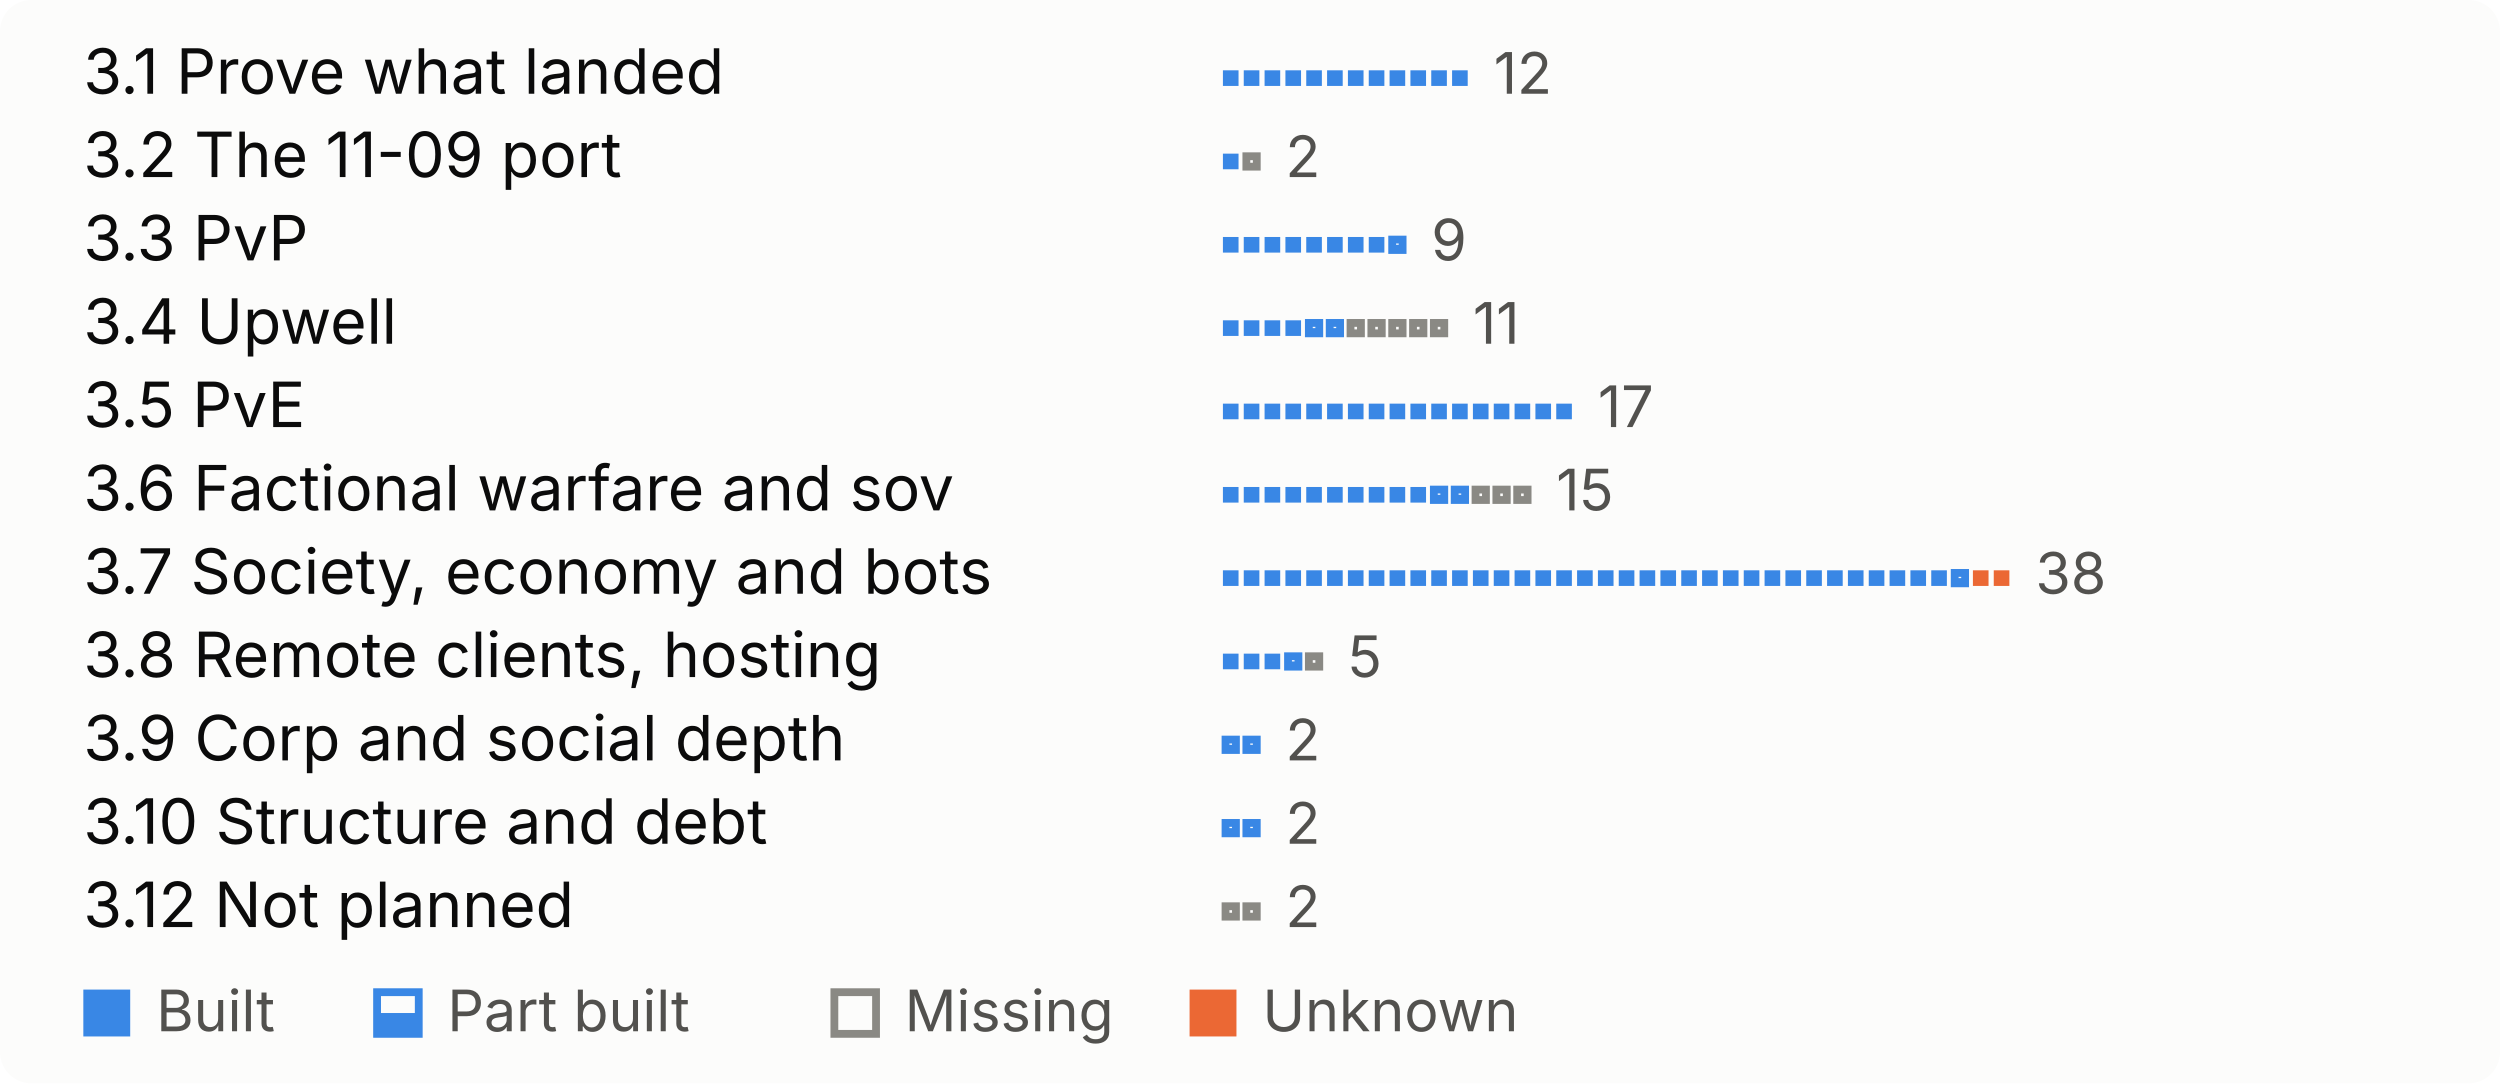
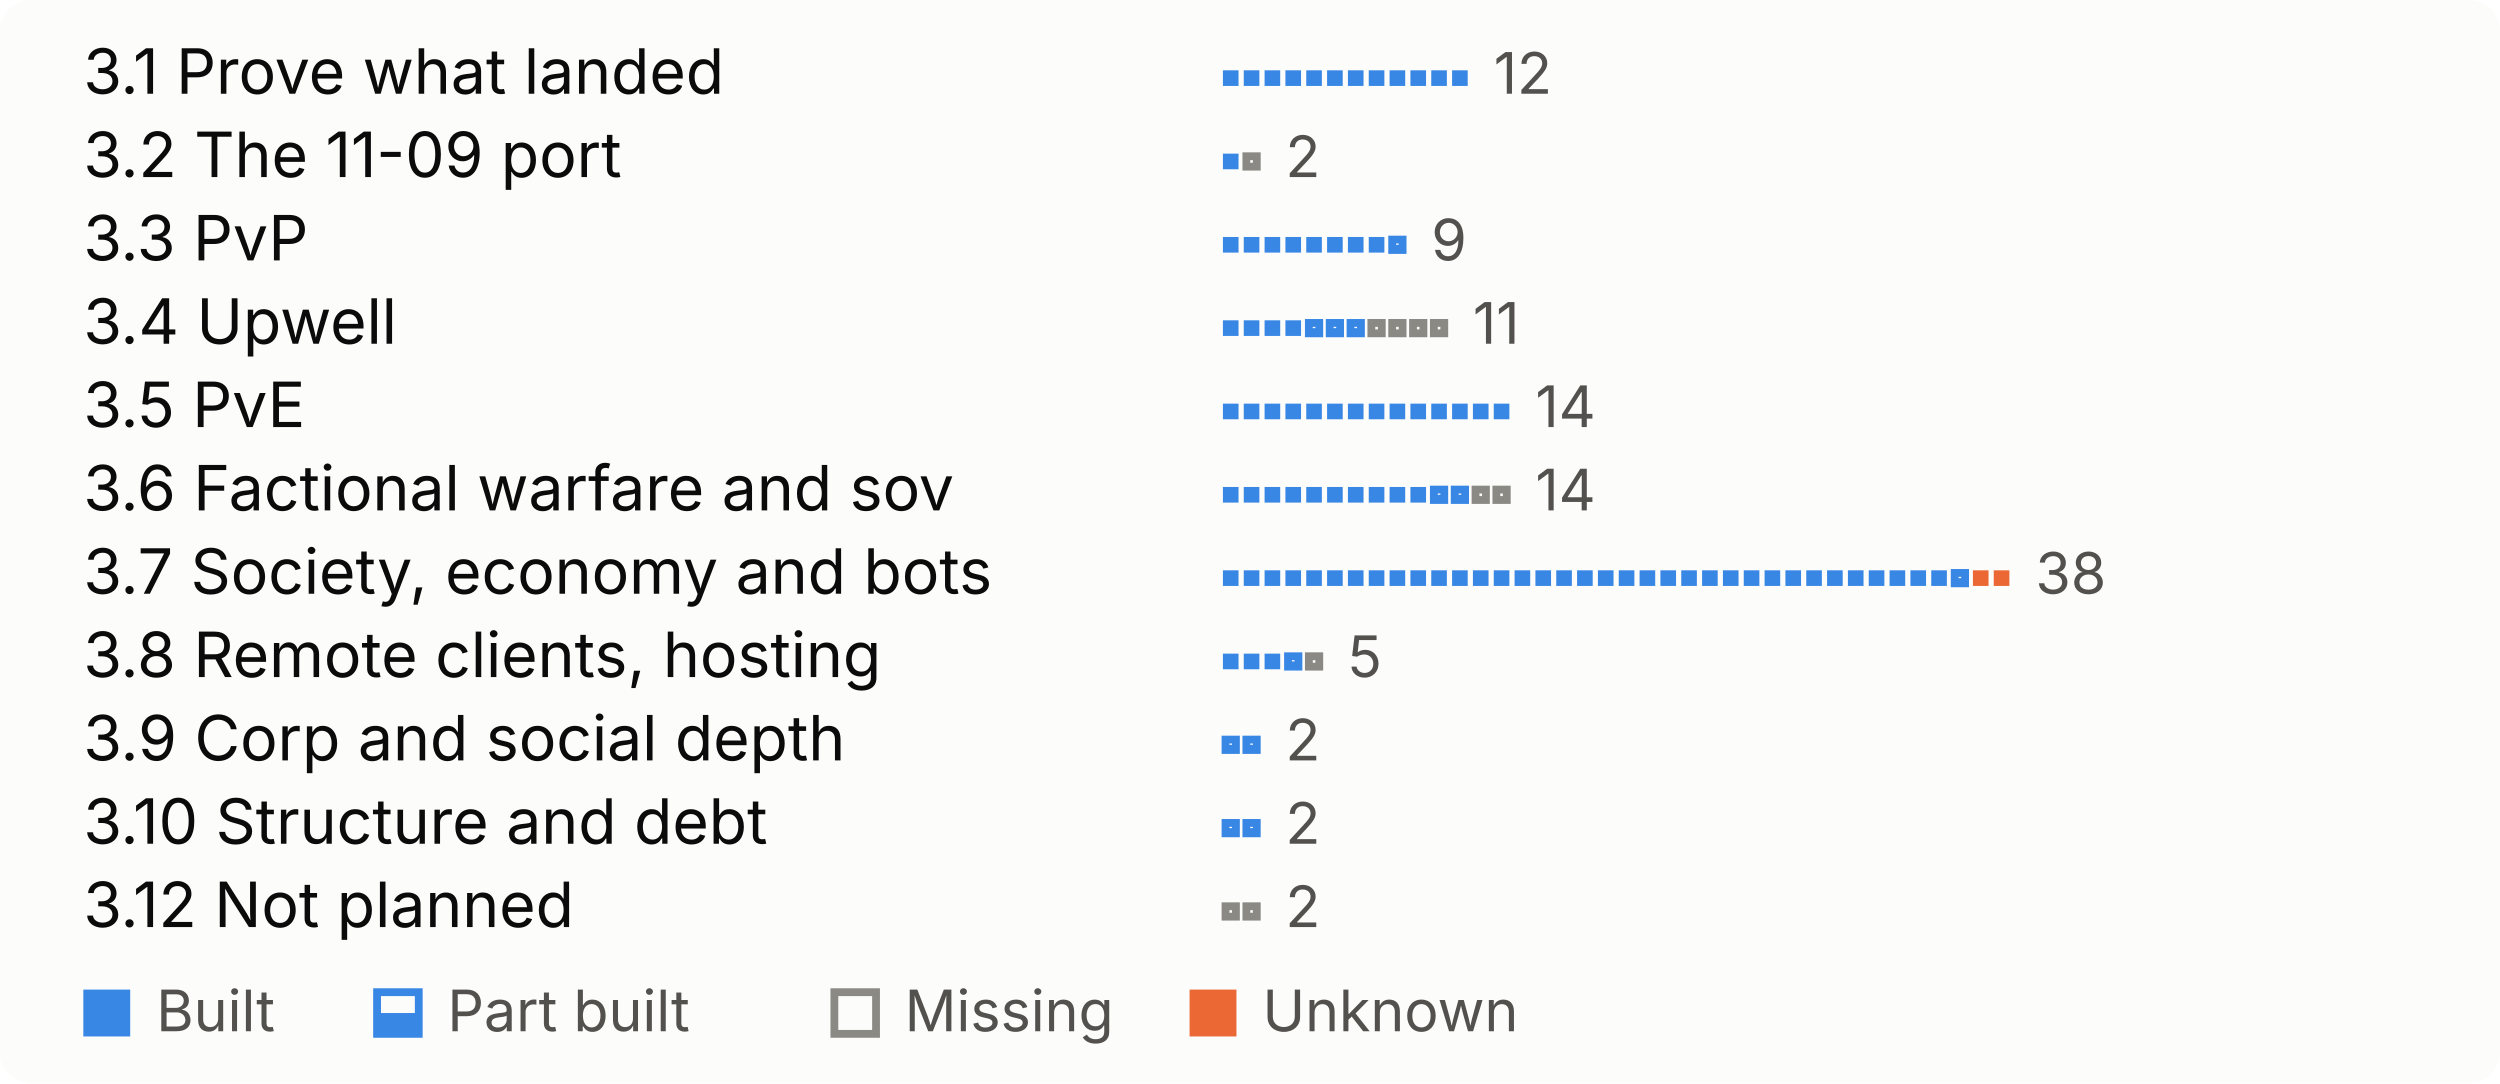
<svg xmlns="http://www.w3.org/2000/svg" width="480" height="208" viewBox="0 0 480 208" role="img" aria-label="What is left, by theme, one mark per open feature">
  <style>
.bg{fill:#fcfcfb}.t{fill:#0b0b0b}.s{fill:#52514e}.rule{fill:#e1e0d9}
.proved{fill:#184f95}.built{fill:#3987e5}.unknown{fill:#eb6834}
.part-o{fill:none;stroke:#3987e5;stroke-width:1.5}.part-f{fill:#3987e5}
.missing{fill:none;stroke:#8a8984;stroke-width:1.5}
.pass{fill:#184f95}.fail{fill:#eb6834}.none{fill:none;stroke:#8a8984;stroke-width:1.5}
@media (prefers-color-scheme:dark){
.bg{fill:#1a1a19}.t{fill:#f0efec}.s{fill:#c3c2b7}.rule{fill:#383835}
.proved{fill:#86b6ef}.built{fill:#3987e5}.unknown{fill:#d95926}
.part-o{stroke:#3987e5}.part-f{fill:#3987e5}
.missing{stroke:#8d8c85}
.pass{fill:#86b6ef}.fail{fill:#d95926}.none{stroke:#8d8c85}
}
text{font-family:system-ui,-apple-system,"Segoe UI",sans-serif;font-size:12px}
.big{font-size:26px;font-weight:600}.b{font-weight:600}.xs{font-size:11px}
</style>
  <rect width="480" height="208" rx="6" class="bg" />
  <text x="16.0" y="18.0" class="t">3.1 Prove what landed</text>
  <rect x="234.8" y="13.5" width="3" height="3" class="built" />
  <rect x="238.8" y="13.5" width="3" height="3" class="built" />
  <rect x="242.8" y="13.5" width="3" height="3" class="built" />
  <rect x="246.8" y="13.5" width="3" height="3" class="built" />
  <rect x="250.8" y="13.5" width="3" height="3" class="built" />
  <rect x="254.8" y="13.5" width="3" height="3" class="built" />
  <rect x="258.8" y="13.5" width="3" height="3" class="built" />
  <rect x="262.8" y="13.5" width="3" height="3" class="built" />
  <rect x="266.8" y="13.5" width="3" height="3" class="built" />
  <rect x="270.8" y="13.5" width="3" height="3" class="built" />
  <rect x="274.8" y="13.5" width="3" height="3" class="built" />
  <rect x="278.8" y="13.5" width="3" height="3" class="built" />
  <text x="286.8" y="18.0" class="s xs">12</text>
  <text x="16.0" y="34.0" class="t">3.2 The 11-09 port</text>
  <rect x="234.8" y="29.5" width="3" height="3" class="built" />
  <rect x="239.3" y="30.0" width="2" height="2" fill="none" class="missing" />
  <text x="246.8" y="34.0" class="s xs">2</text>
  <text x="16.0" y="50.0" class="t">3.3 PvP</text>
  <rect x="234.8" y="45.5" width="3" height="3" class="built" />
  <rect x="238.8" y="45.5" width="3" height="3" class="built" />
  <rect x="242.8" y="45.5" width="3" height="3" class="built" />
  <rect x="246.8" y="45.5" width="3" height="3" class="built" />
  <rect x="250.8" y="45.5" width="3" height="3" class="built" />
  <rect x="254.8" y="45.5" width="3" height="3" class="built" />
  <rect x="258.8" y="45.5" width="3" height="3" class="built" />
  <rect x="262.8" y="45.5" width="3" height="3" class="built" />
  <rect x="267.3" y="46.0" width="2" height="2" fill="none" class="part-o" />
  <rect x="266.8" y="47.0" width="3" height="1.5" class="part-f" />
  <text x="274.8" y="50.0" class="s xs">9</text>
  <text x="16.0" y="66.0" class="t">3.4 Upwell</text>
  <rect x="234.8" y="61.5" width="3" height="3" class="built" />
  <rect x="238.8" y="61.5" width="3" height="3" class="built" />
  <rect x="242.8" y="61.5" width="3" height="3" class="built" />
  <rect x="246.8" y="61.5" width="3" height="3" class="built" />
  <rect x="251.3" y="62.0" width="2" height="2" fill="none" class="part-o" />
  <rect x="250.8" y="63.0" width="3" height="1.5" class="part-f" />
  <rect x="255.3" y="62.0" width="2" height="2" fill="none" class="part-o" />
  <rect x="254.8" y="63.0" width="3" height="1.5" class="part-f" />
-   <rect x="259.3" y="62.0" width="2" height="2" fill="none" class="missing" />
+   <rect x="259.3" y="62.0" width="2" height="2" fill="none" class="part-o" />
+   <rect x="258.8" y="63.0" width="3" height="1.5" class="part-f" />
  <rect x="263.3" y="62.0" width="2" height="2" fill="none" class="missing" />
  <rect x="267.3" y="62.0" width="2" height="2" fill="none" class="missing" />
  <rect x="271.3" y="62.0" width="2" height="2" fill="none" class="missing" />
  <rect x="275.3" y="62.0" width="2" height="2" fill="none" class="missing" />
  <text x="282.8" y="66.0" class="s xs">11</text>
  <text x="16.0" y="82.0" class="t">3.5 PvE</text>
  <rect x="234.8" y="77.5" width="3" height="3" class="built" />
  <rect x="238.8" y="77.5" width="3" height="3" class="built" />
  <rect x="242.8" y="77.5" width="3" height="3" class="built" />
  <rect x="246.8" y="77.5" width="3" height="3" class="built" />
  <rect x="250.8" y="77.5" width="3" height="3" class="built" />
  <rect x="254.8" y="77.5" width="3" height="3" class="built" />
  <rect x="258.8" y="77.5" width="3" height="3" class="built" />
  <rect x="262.8" y="77.5" width="3" height="3" class="built" />
  <rect x="266.8" y="77.5" width="3" height="3" class="built" />
  <rect x="270.8" y="77.5" width="3" height="3" class="built" />
  <rect x="274.8" y="77.5" width="3" height="3" class="built" />
  <rect x="278.8" y="77.5" width="3" height="3" class="built" />
  <rect x="282.8" y="77.5" width="3" height="3" class="built" />
  <rect x="286.8" y="77.5" width="3" height="3" class="built" />
-   <rect x="290.8" y="77.5" width="3" height="3" class="built" />
-   <rect x="294.8" y="77.5" width="3" height="3" class="built" />
-   <rect x="298.8" y="77.5" width="3" height="3" class="built" />
-   <text x="306.8" y="82.0" class="s xs">17</text>
+   <text x="294.8" y="82.0" class="s xs">14</text>
  <text x="16.0" y="98.0" class="t">3.6 Factional warfare and sov</text>
  <rect x="234.8" y="93.5" width="3" height="3" class="built" />
  <rect x="238.8" y="93.5" width="3" height="3" class="built" />
  <rect x="242.8" y="93.5" width="3" height="3" class="built" />
  <rect x="246.8" y="93.5" width="3" height="3" class="built" />
  <rect x="250.8" y="93.5" width="3" height="3" class="built" />
  <rect x="254.8" y="93.5" width="3" height="3" class="built" />
  <rect x="258.8" y="93.5" width="3" height="3" class="built" />
  <rect x="262.8" y="93.5" width="3" height="3" class="built" />
  <rect x="266.8" y="93.5" width="3" height="3" class="built" />
  <rect x="270.8" y="93.5" width="3" height="3" class="built" />
  <rect x="275.3" y="94.0" width="2" height="2" fill="none" class="part-o" />
  <rect x="274.8" y="95.0" width="3" height="1.5" class="part-f" />
  <rect x="279.3" y="94.0" width="2" height="2" fill="none" class="part-o" />
  <rect x="278.8" y="95.0" width="3" height="1.5" class="part-f" />
  <rect x="283.3" y="94.0" width="2" height="2" fill="none" class="missing" />
  <rect x="287.3" y="94.0" width="2" height="2" fill="none" class="missing" />
-   <rect x="291.3" y="94.0" width="2" height="2" fill="none" class="missing" />
-   <text x="298.8" y="98.0" class="s xs">15</text>
+   <text x="294.8" y="98.0" class="s xs">14</text>
  <text x="16.0" y="114.0" class="t">3.7 Society, economy and bots</text>
  <rect x="234.8" y="109.5" width="3" height="3" class="built" />
  <rect x="238.8" y="109.5" width="3" height="3" class="built" />
  <rect x="242.8" y="109.5" width="3" height="3" class="built" />
  <rect x="246.8" y="109.5" width="3" height="3" class="built" />
  <rect x="250.8" y="109.5" width="3" height="3" class="built" />
  <rect x="254.8" y="109.5" width="3" height="3" class="built" />
  <rect x="258.8" y="109.5" width="3" height="3" class="built" />
  <rect x="262.8" y="109.5" width="3" height="3" class="built" />
  <rect x="266.8" y="109.5" width="3" height="3" class="built" />
  <rect x="270.8" y="109.5" width="3" height="3" class="built" />
  <rect x="274.8" y="109.5" width="3" height="3" class="built" />
  <rect x="278.8" y="109.5" width="3" height="3" class="built" />
  <rect x="282.8" y="109.5" width="3" height="3" class="built" />
  <rect x="286.8" y="109.5" width="3" height="3" class="built" />
  <rect x="290.8" y="109.5" width="3" height="3" class="built" />
  <rect x="294.8" y="109.5" width="3" height="3" class="built" />
  <rect x="298.8" y="109.5" width="3" height="3" class="built" />
  <rect x="302.8" y="109.5" width="3" height="3" class="built" />
  <rect x="306.8" y="109.5" width="3" height="3" class="built" />
  <rect x="310.8" y="109.5" width="3" height="3" class="built" />
  <rect x="314.8" y="109.5" width="3" height="3" class="built" />
  <rect x="318.8" y="109.5" width="3" height="3" class="built" />
  <rect x="322.8" y="109.5" width="3" height="3" class="built" />
  <rect x="326.8" y="109.5" width="3" height="3" class="built" />
  <rect x="330.8" y="109.5" width="3" height="3" class="built" />
  <rect x="334.8" y="109.5" width="3" height="3" class="built" />
  <rect x="338.8" y="109.5" width="3" height="3" class="built" />
  <rect x="342.8" y="109.5" width="3" height="3" class="built" />
  <rect x="346.8" y="109.5" width="3" height="3" class="built" />
  <rect x="350.8" y="109.5" width="3" height="3" class="built" />
  <rect x="354.8" y="109.5" width="3" height="3" class="built" />
  <rect x="358.8" y="109.5" width="3" height="3" class="built" />
  <rect x="362.8" y="109.5" width="3" height="3" class="built" />
  <rect x="366.8" y="109.5" width="3" height="3" class="built" />
  <rect x="370.8" y="109.5" width="3" height="3" class="built" />
  <rect x="375.3" y="110.0" width="2" height="2" fill="none" class="part-o" />
  <rect x="374.8" y="111.0" width="3" height="1.5" class="part-f" />
  <rect x="378.8" y="109.5" width="3" height="3" class="unknown" />
  <rect x="382.8" y="109.5" width="3" height="3" class="unknown" />
  <text x="390.8" y="114.0" class="s xs">38</text>
  <text x="16.0" y="130.0" class="t">3.8 Remote clients, hosting</text>
  <rect x="234.8" y="125.5" width="3" height="3" class="built" />
  <rect x="238.8" y="125.5" width="3" height="3" class="built" />
  <rect x="242.8" y="125.5" width="3" height="3" class="built" />
  <rect x="247.3" y="126.0" width="2" height="2" fill="none" class="part-o" />
  <rect x="246.8" y="127.0" width="3" height="1.5" class="part-f" />
  <rect x="251.3" y="126.0" width="2" height="2" fill="none" class="missing" />
  <text x="258.8" y="130.0" class="s xs">5</text>
  <text x="16.0" y="146.0" class="t">3.9 Corp and social depth</text>
  <rect x="235.3" y="142.0" width="2" height="2" fill="none" class="part-o" />
  <rect x="234.8" y="143.0" width="3" height="1.5" class="part-f" />
  <rect x="239.3" y="142.0" width="2" height="2" fill="none" class="part-o" />
  <rect x="238.8" y="143.0" width="3" height="1.5" class="part-f" />
  <text x="246.8" y="146.0" class="s xs">2</text>
  <text x="16.0" y="162.0" class="t">3.10 Structure and debt</text>
  <rect x="235.3" y="158.0" width="2" height="2" fill="none" class="part-o" />
  <rect x="234.8" y="159.0" width="3" height="1.5" class="part-f" />
  <rect x="239.3" y="158.0" width="2" height="2" fill="none" class="part-o" />
  <rect x="238.8" y="159.0" width="3" height="1.5" class="part-f" />
  <text x="246.8" y="162.0" class="s xs">2</text>
  <text x="16.0" y="178.0" class="t">3.12 Not planned</text>
  <rect x="235.3" y="174.0" width="2" height="2" fill="none" class="missing" />
  <rect x="239.3" y="174.0" width="2" height="2" fill="none" class="missing" />
  <text x="246.8" y="178.0" class="s xs">2</text>
  <rect x="16.0" y="190.0" width="9" height="9" class="built" />
  <text x="30.0" y="198.0" class="s xs">Built</text>
  <rect x="72.4" y="190.5" width="8" height="8" fill="none" class="part-o" />
  <rect x="71.9" y="194.5" width="9" height="4.5" class="part-f" />
  <text x="85.9" y="198.0" class="s xs">Part built</text>
  <rect x="160.2" y="190.5" width="8" height="8" fill="none" class="missing" />
  <text x="173.7" y="198.0" class="s xs">Missing</text>
  <rect x="228.4" y="190.0" width="9" height="9" class="unknown" />
  <text x="242.4" y="198.0" class="s xs">Unknown</text>
</svg>
